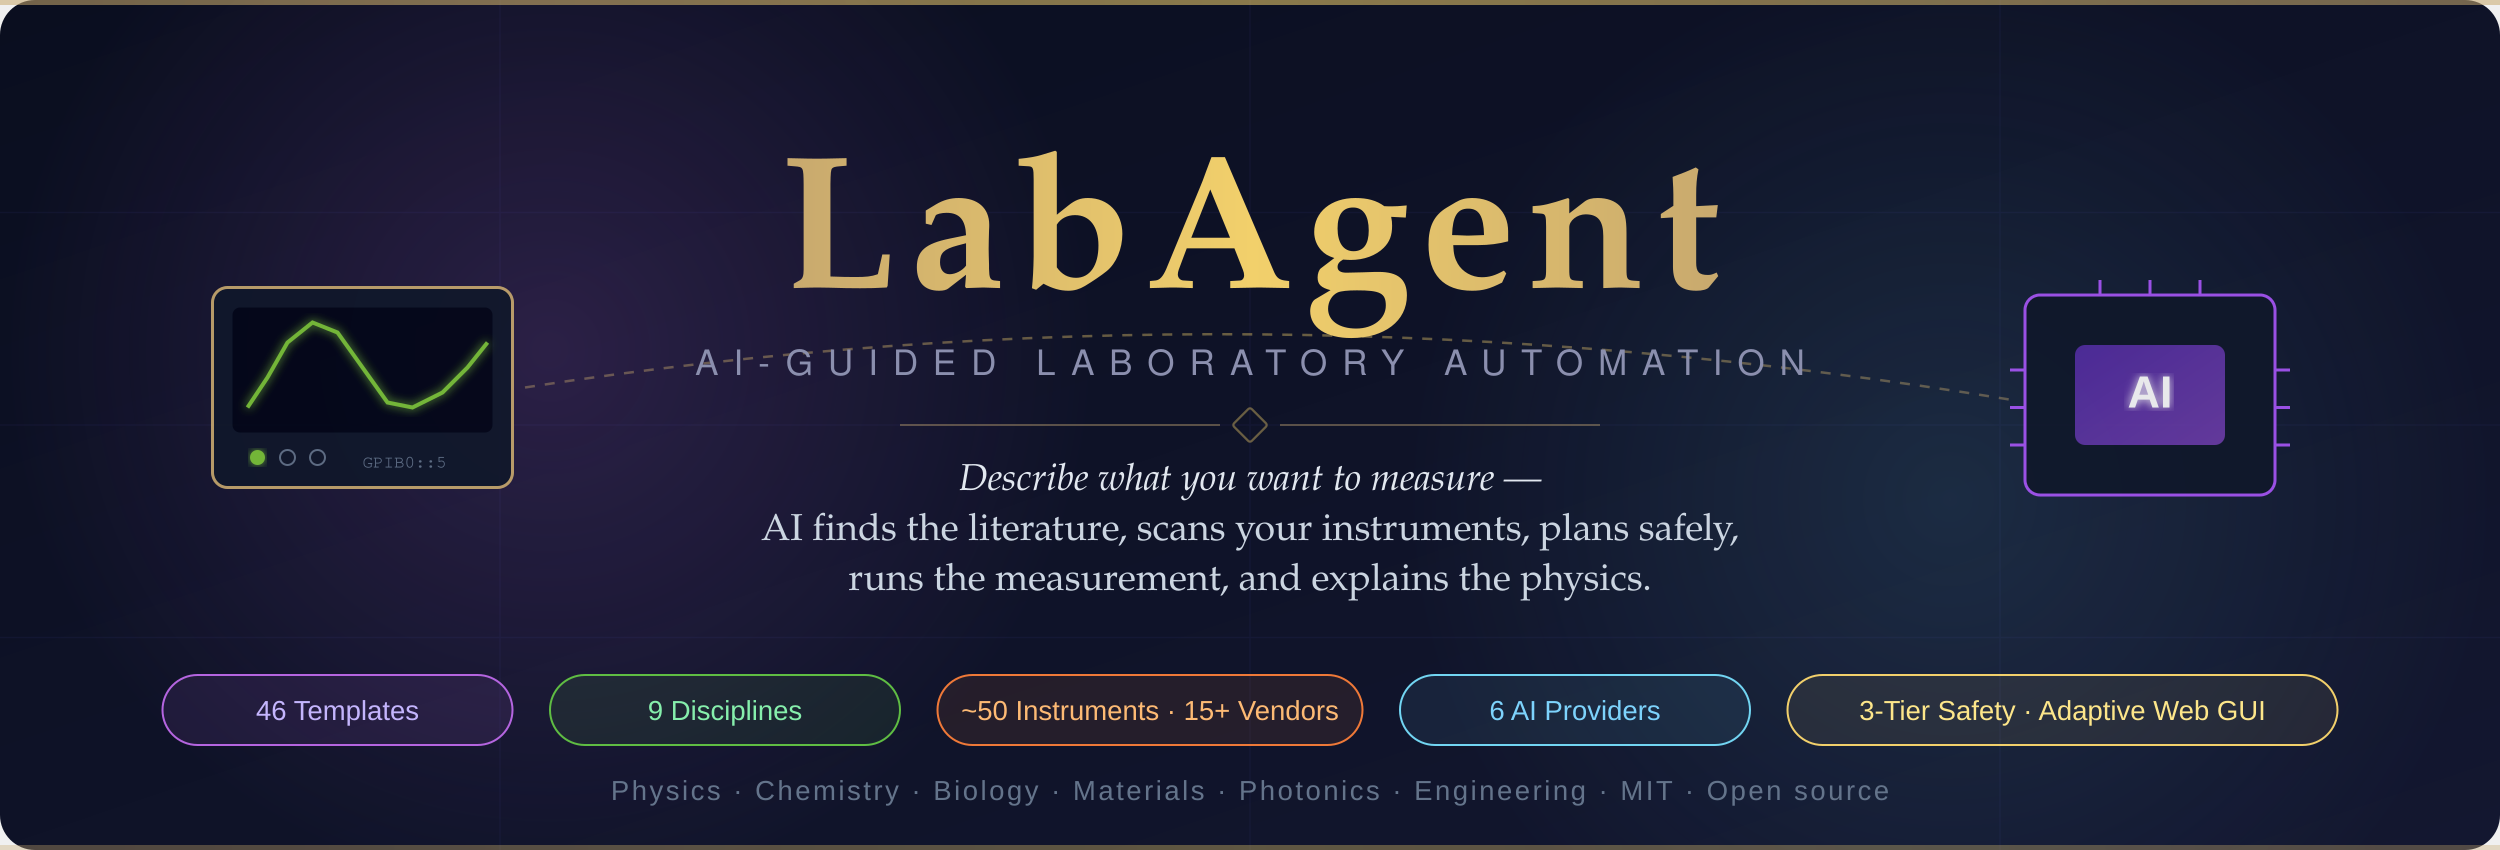
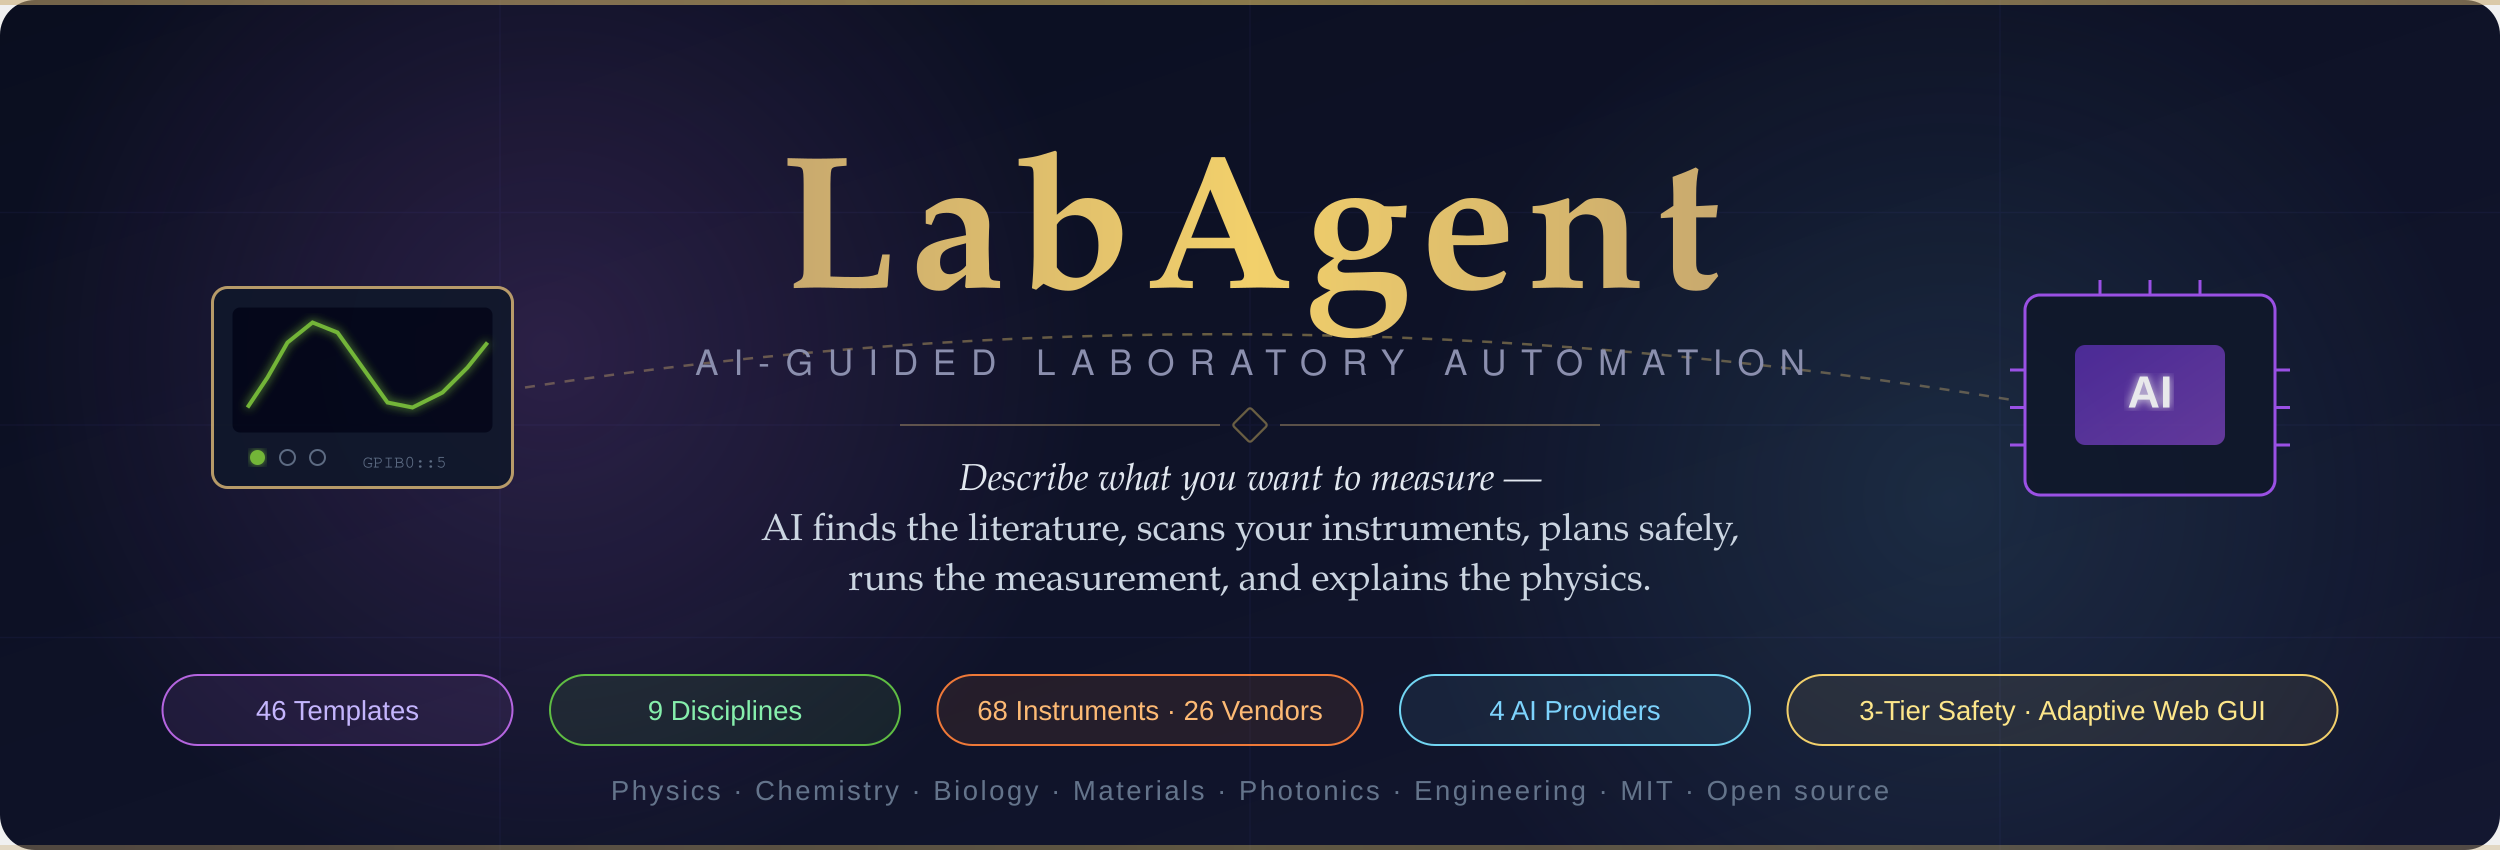
<svg xmlns="http://www.w3.org/2000/svg" viewBox="0 0 1000 340">
  <defs>
    <linearGradient id="bg" x1="0%" y1="0%" x2="100%" y2="100%">
      <stop offset="0%" style="stop-color:#0a0e1f" />
      <stop offset="100%" style="stop-color:#131730" />
    </linearGradient>
    <linearGradient id="accent" x1="0%" y1="0%" x2="100%" y2="0%">
      <stop offset="0%" style="stop-color:#c8a96e" />
      <stop offset="50%" style="stop-color:#f2d06b" />
      <stop offset="100%" style="stop-color:#c8a96e" />
    </linearGradient>
    <linearGradient id="purple" x1="0%" y1="0%" x2="100%" y2="100%">
      <stop offset="0%" style="stop-color:#7c3aed" />
      <stop offset="100%" style="stop-color:#a855f7" />
    </linearGradient>
    <radialGradient id="spot1" cx="50%" cy="50%">
      <stop offset="0%" style="stop-color:#b565e0;stop-opacity:0.18" />
      <stop offset="100%" style="stop-color:#b565e0;stop-opacity:0" />
    </radialGradient>
    <radialGradient id="spot2" cx="50%" cy="50%">
      <stop offset="0%" style="stop-color:#72d5f2;stop-opacity:0.12" />
      <stop offset="100%" style="stop-color:#72d5f2;stop-opacity:0" />
    </radialGradient>
    <filter id="glow">
      <feGaussianBlur stdDeviation="2" result="blur" />
      <feMerge>
        <feMergeNode in="blur" />
        <feMergeNode in="SourceGraphic" />
      </feMerge>
    </filter>
  </defs>
  <rect width="1000" height="340" rx="14" fill="url(#bg)" />
  <circle cx="220" cy="140" r="220" fill="url(#spot1)" />
  <circle cx="780" cy="200" r="220" fill="url(#spot2)" />
  <g opacity="0.06" stroke="#6366f1" stroke-width="0.5">
    <line x1="0" y1="85" x2="1000" y2="85" />
    <line x1="0" y1="170" x2="1000" y2="170" />
    <line x1="0" y1="255" x2="1000" y2="255" />
    <line x1="200" y1="0" x2="200" y2="340" />
    <line x1="500" y1="0" x2="500" y2="340" />
    <line x1="800" y1="0" x2="800" y2="340" />
  </g>
  <rect x="0" y="0" width="1000" height="2" fill="url(#accent)" opacity="0.55" />
  <rect x="0" y="338" width="1000" height="2" fill="url(#accent)" opacity="0.35" />
  <g transform="translate(85, 115)" opacity="0.9">
    <rect x="0" y="0" width="120" height="80" rx="6" fill="#0f172a" stroke="#c8a96e" stroke-width="1.2" />
    <rect x="8" y="8" width="104" height="50" rx="3" fill="#020617" />
    <polyline points="14,48 22,36 30,22 40,14 50,18 60,32 70,46 80,48 92,42 102,32 110,22" fill="none" stroke="#7bc639" stroke-width="1.6" filter="url(#glow)" />
    <circle cx="18" cy="68" r="3" fill="#7bc639" filter="url(#glow)" />
    <circle cx="30" cy="68" r="3" fill="none" stroke="#64748b" stroke-width="0.8" />
    <circle cx="42" cy="68" r="3" fill="none" stroke="#64748b" stroke-width="0.8" />
    <text x="60" y="72" font-family="Courier, monospace" font-size="7" fill="#64748b">GPIB0::5</text>
  </g>
  <g transform="translate(810, 118)" opacity="0.9">
    <rect x="0" y="0" width="100" height="80" rx="6" fill="#0f172a" stroke="#a855f7" stroke-width="1.2" />
    <rect x="20" y="20" width="60" height="40" rx="4" fill="url(#purple)" opacity="0.6" />
    <text x="50" y="45" text-anchor="middle" font-family="'Segoe UI', Arial" font-size="18" font-weight="700" fill="white" filter="url(#glow)">AI</text>
    <g stroke="#a855f7" stroke-width="1.2">
      <line x1="0" y1="30" x2="-6" y2="30" />
      <line x1="0" y1="45" x2="-6" y2="45" />
      <line x1="0" y1="60" x2="-6" y2="60" />
      <line x1="100" y1="30" x2="106" y2="30" />
      <line x1="100" y1="45" x2="106" y2="45" />
      <line x1="100" y1="60" x2="106" y2="60" />
      <line x1="30" y1="0" x2="30" y2="-6" />
      <line x1="50" y1="0" x2="50" y2="-6" />
      <line x1="70" y1="0" x2="70" y2="-6" />
    </g>
  </g>
  <path d="M 210 155 Q 500 110 805 160" fill="none" stroke="url(#accent)" stroke-width="1" stroke-dasharray="4 4" opacity="0.4" />
  <text x="500" y="115" text-anchor="middle" font-family="'Palatino Linotype', 'Book Antiqua', Georgia, serif" font-size="76" font-weight="700" fill="url(#accent)" letter-spacing="5">
    LabAgent
  </text>
  <text x="500" y="150" text-anchor="middle" font-family="'Segoe UI', Helvetica, sans-serif" font-size="14" fill="#8b8fae" letter-spacing="6">
    AI-GUIDED LABORATORY AUTOMATION
  </text>
  <g transform="translate(500, 170)" opacity="0.4">
    <line x1="-140" y1="0" x2="-12" y2="0" stroke="#c8a96e" stroke-width="0.8" />
    <line x1="12" y1="0" x2="140" y2="0" stroke="#c8a96e" stroke-width="0.8" />
    <rect x="-5" y="-5" width="10" height="10" rx="1" transform="rotate(45 0 0)" fill="none" stroke="#f2d06b" stroke-width="0.9" />
  </g>
  <text x="500" y="196" text-anchor="middle" font-family="'Palatino Linotype', Georgia, serif" font-size="15" fill="#e2e8f0">
    <tspan font-style="italic">Describe what you want to measure —</tspan>
  </text>
  <text x="500" y="216" text-anchor="middle" font-family="'Palatino Linotype', Georgia, serif" font-size="15" fill="#cbd5e1">
    AI finds the literature, scans your instruments, plans safely,
  </text>
  <text x="500" y="236" text-anchor="middle" font-family="'Palatino Linotype', Georgia, serif" font-size="15" fill="#cbd5e1">
    runs the measurement, and explains the physics.
  </text>
  <g transform="translate(0, 270)">
    <g transform="translate(65, 0)">
      <rect x="0" y="0" width="140" height="28" rx="14" fill="rgba(181,101,224,0.10)" stroke="#b565e0" stroke-width="0.8" />
      <text x="70" y="18" text-anchor="middle" font-family="'Segoe UI', Arial" font-size="11" fill="#c4b5fd">46 Templates</text>
    </g>
    <g transform="translate(220, 0)">
      <rect x="0" y="0" width="140" height="28" rx="14" fill="rgba(95,189,67,0.10)" stroke="#5fbd43" stroke-width="0.8" />
      <text x="70" y="18" text-anchor="middle" font-family="'Segoe UI', Arial" font-size="11" fill="#86efac">9 Disciplines</text>
    </g>
    <g transform="translate(375, 0)">
      <rect x="0" y="0" width="170" height="28" rx="14" fill="rgba(239,121,56,0.10)" stroke="#ef7938" stroke-width="0.8" />
-       <text x="85" y="18" text-anchor="middle" font-family="'Segoe UI', Arial" font-size="11" fill="#fdba74">~50 Instruments · 15+ Vendors</text>
+       <text x="85" y="18" text-anchor="middle" font-family="'Segoe UI', Arial" font-size="11" fill="#fdba74">68 Instruments · 26 Vendors</text>
    </g>
    <g transform="translate(560, 0)">
      <rect x="0" y="0" width="140" height="28" rx="14" fill="rgba(114,213,242,0.08)" stroke="#72d5f2" stroke-width="0.8" />
-       <text x="70" y="18" text-anchor="middle" font-family="'Segoe UI', Arial" font-size="11" fill="#7dd3fc">6 AI Providers</text>
+       <text x="70" y="18" text-anchor="middle" font-family="'Segoe UI', Arial" font-size="11" fill="#7dd3fc">4 AI Providers</text>
    </g>
    <g transform="translate(715, 0)">
      <rect x="0" y="0" width="220" height="28" rx="14" fill="rgba(242,208,107,0.08)" stroke="#f2d06b" stroke-width="0.8" />
      <text x="110" y="18" text-anchor="middle" font-family="'Segoe UI', Arial" font-size="11" fill="#fde68a">3-Tier Safety · Adaptive Web GUI</text>
    </g>
  </g>
  <text x="500" y="320" text-anchor="middle" font-family="'Segoe UI', Arial" font-size="11" fill="#64748b" letter-spacing="1">
    Physics · Chemistry · Biology · Materials · Photonics · Engineering  ·  MIT  ·  Open source
  </text>
</svg>
